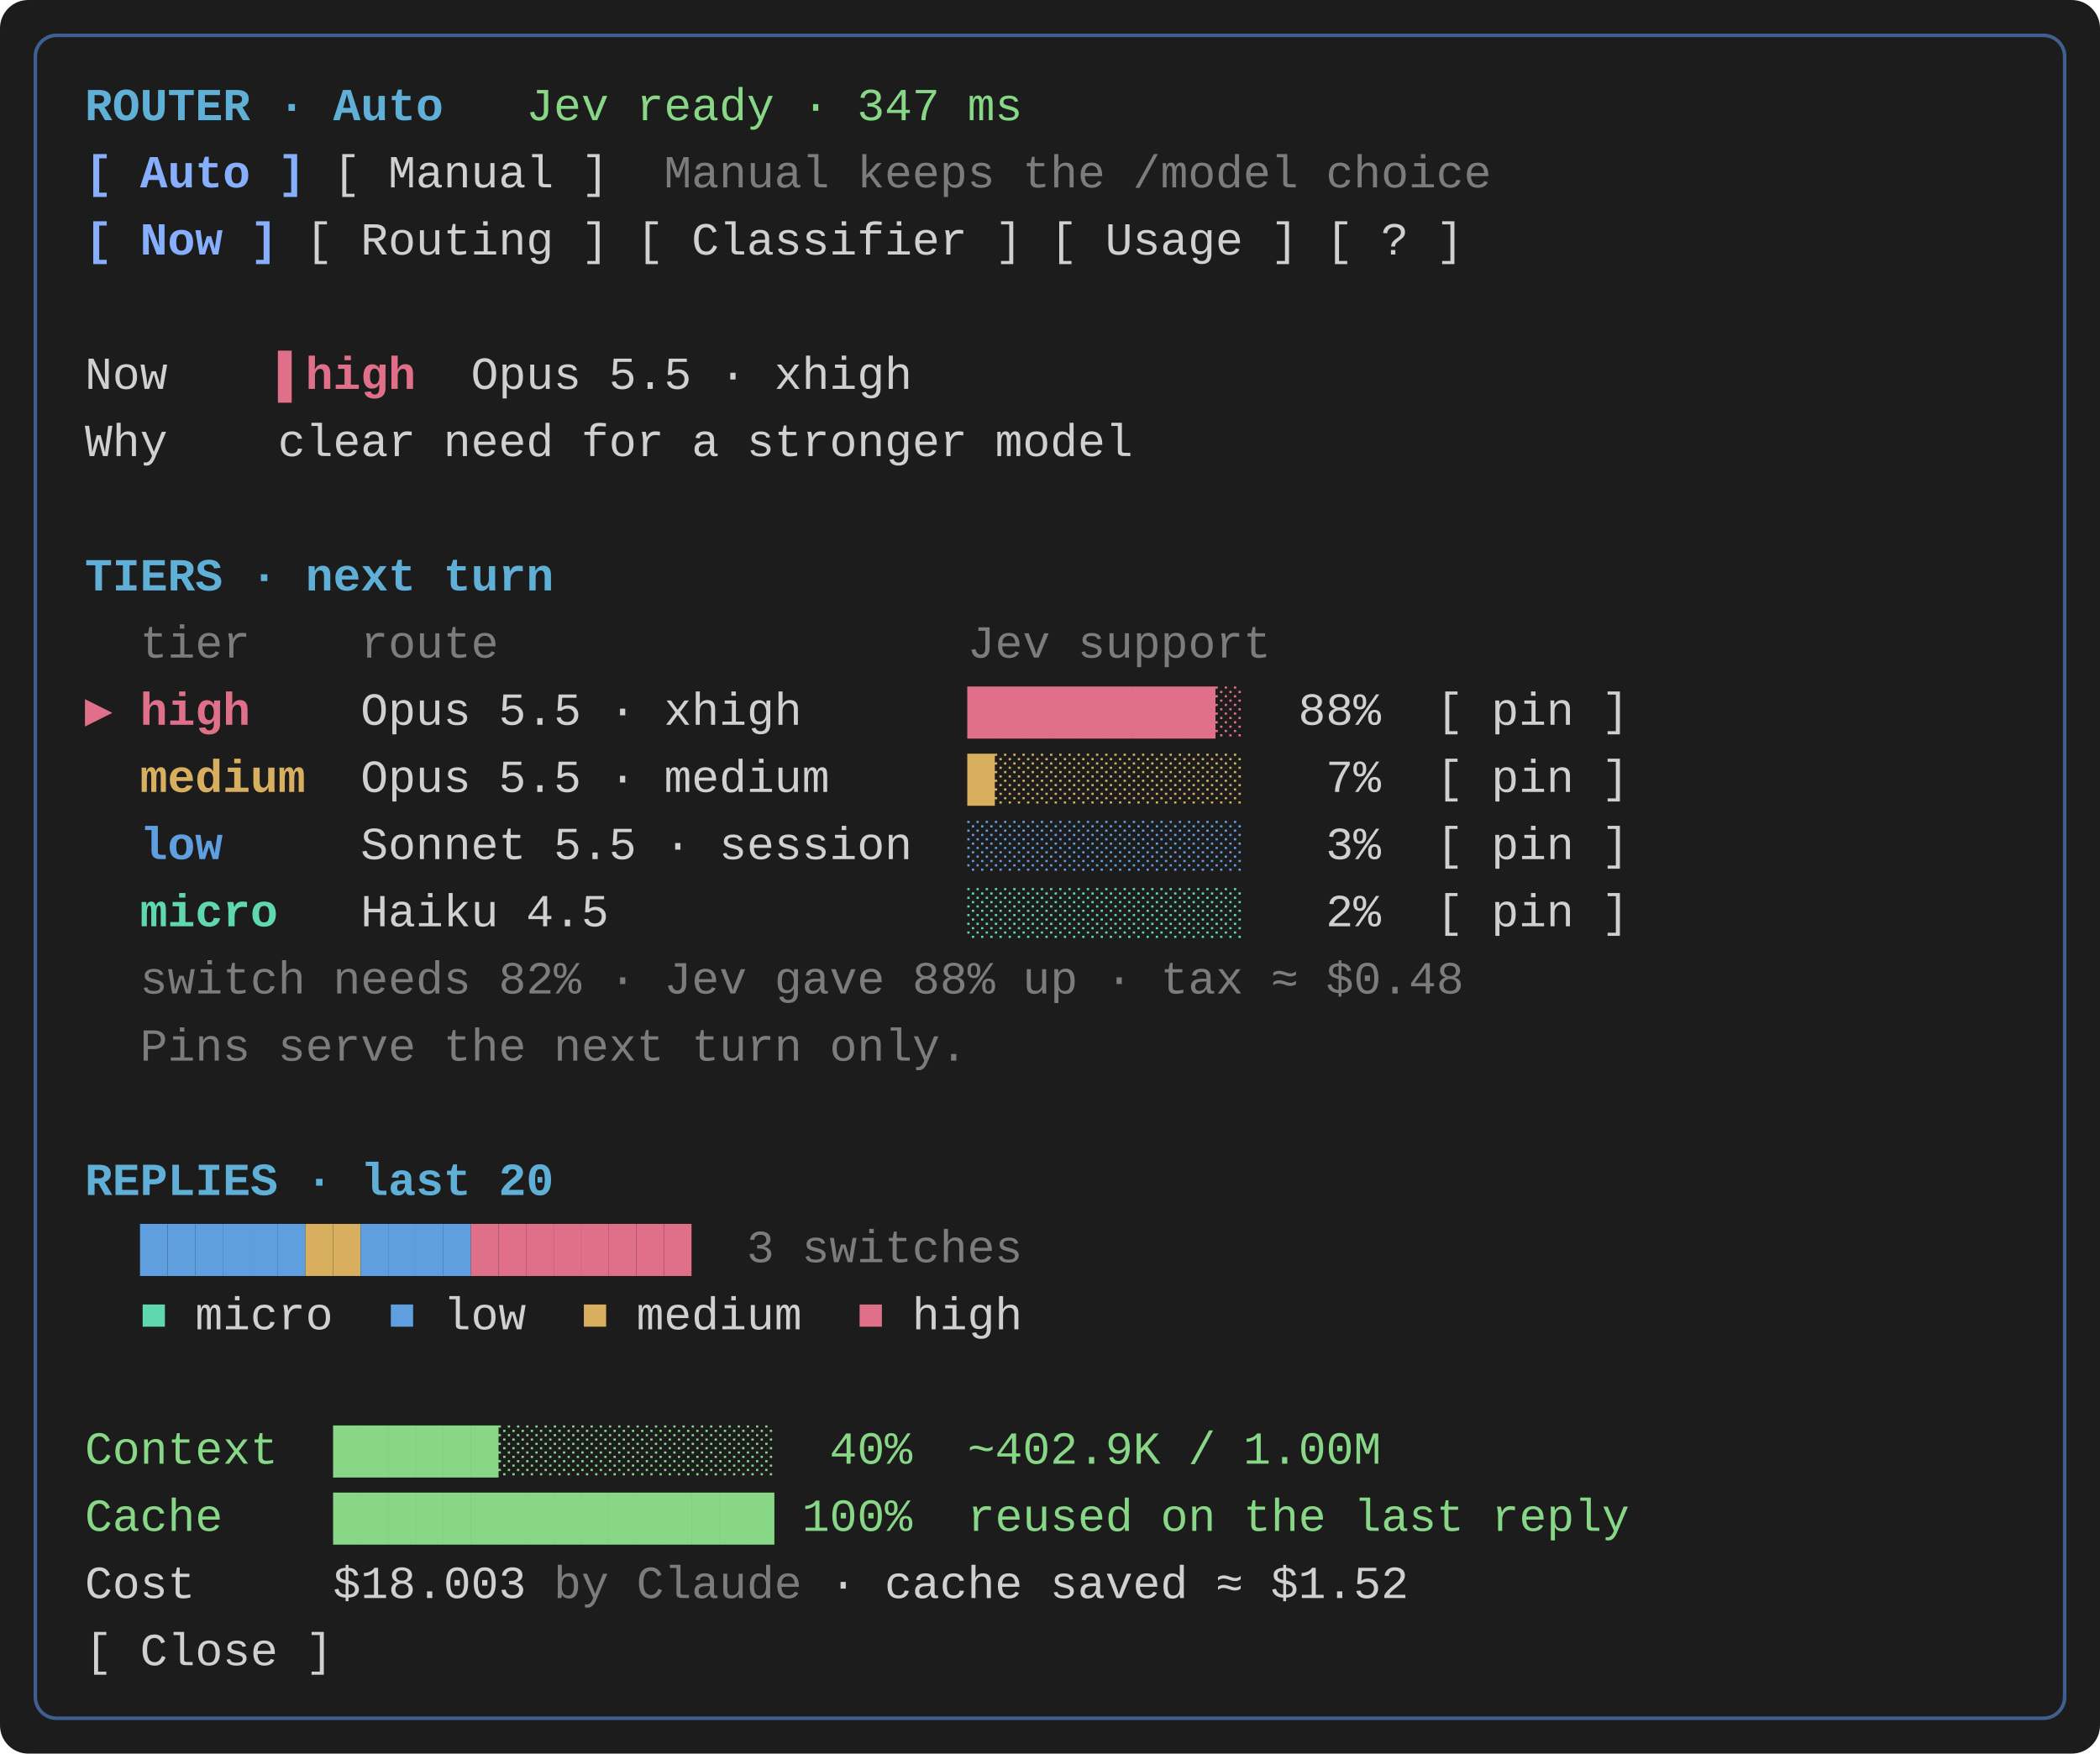
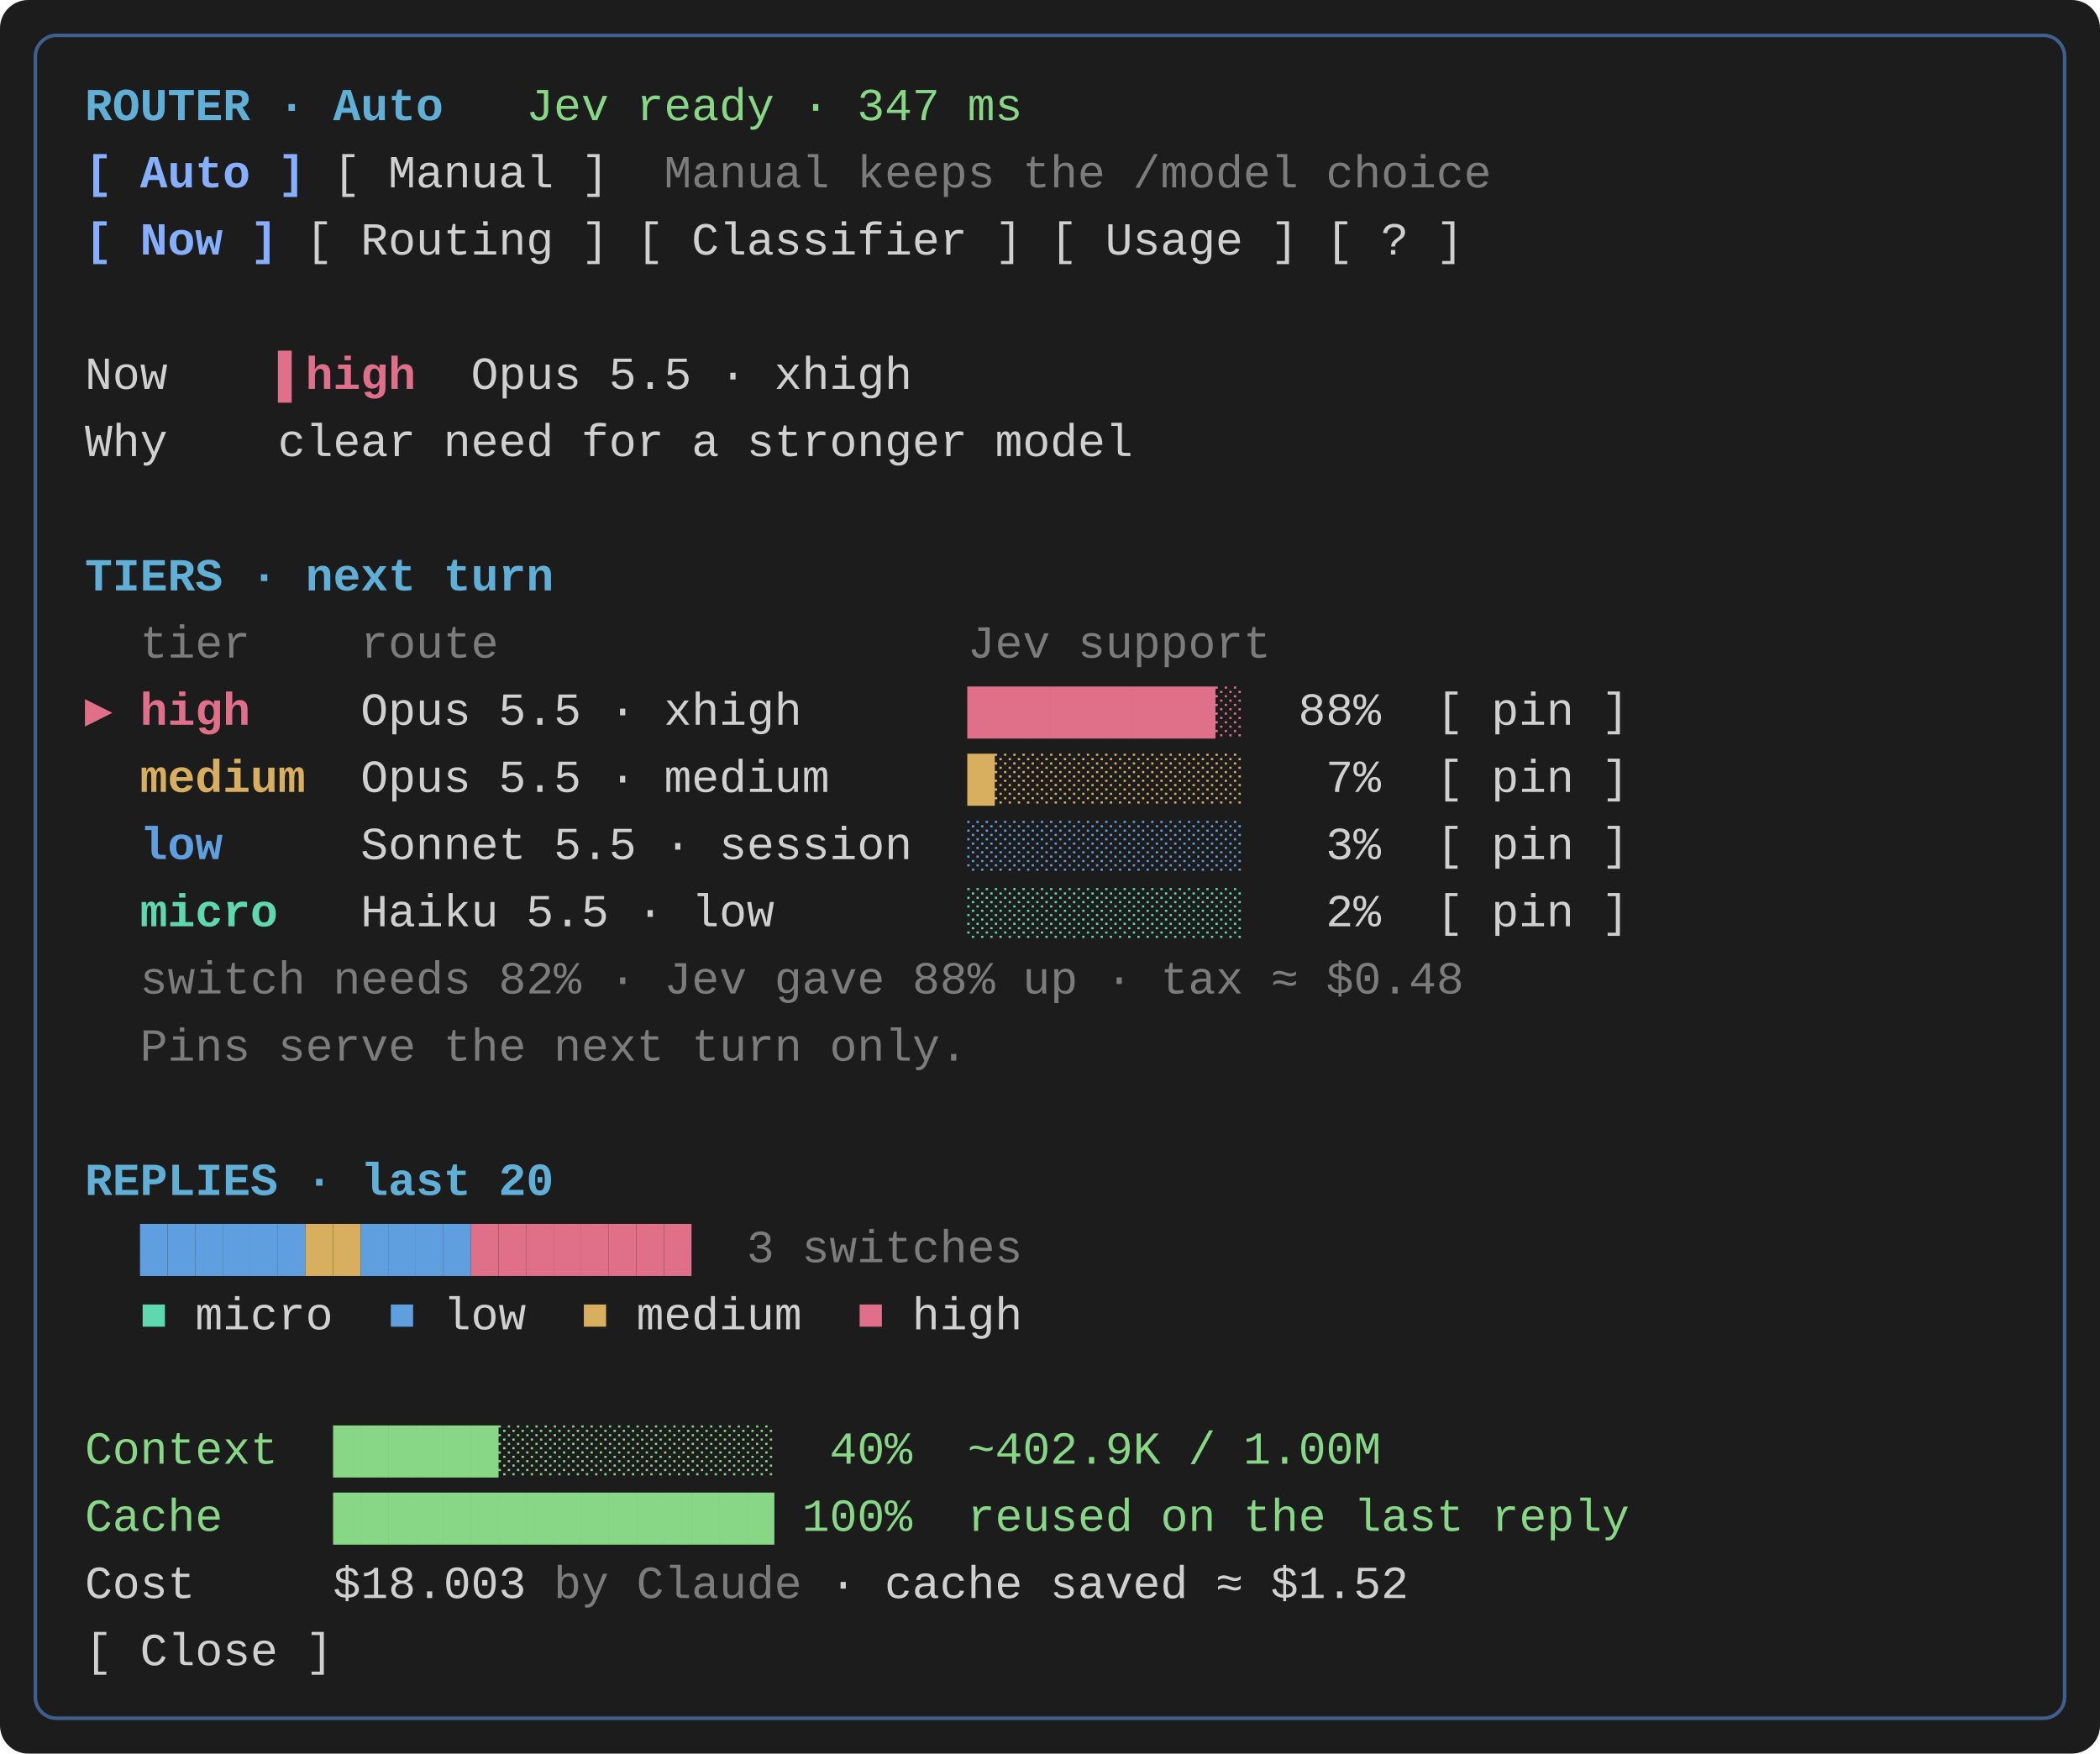
<svg xmlns="http://www.w3.org/2000/svg" viewBox="0 0 594 496" role="img" aria-labelledby="title desc">
  <style>
    text { font-family: ui-monospace, SFMono-Regular, Menlo, Consolas, 'Liberation Mono', monospace; font-size: 13px; }
    .cap { font-family: system-ui, -apple-system, 'Segoe UI', sans-serif; font-size: 12px; fill: #9a988f; }
  </style>
  <rect width="594" height="496" rx="8" fill="#1c1c1c" />
  <rect x="10" y="10" width="574" height="476" rx="6" fill="none" stroke="#3f5f8f" />
  <text x="24.0" y="34" fill="#5fafd7" font-weight="700" xml:space="preserve">ROUTER · Auto</text>
  <text x="148.8" y="34" fill="#87d787" xml:space="preserve">Jev ready · 347 ms</text>
  <text x="24.0" y="53" fill="#87afff" font-weight="700" xml:space="preserve">[ Auto ]</text>
  <text x="94.2" y="53" fill="#d0d0d0" xml:space="preserve">[ Manual ]</text>
  <text x="172.2" y="53" fill="#7c7c7c" xml:space="preserve">  Manual keeps the /model choice</text>
  <text x="24.0" y="72" fill="#87afff" font-weight="700" xml:space="preserve">[ Now ]</text>
  <text x="86.4" y="72" fill="#d0d0d0" xml:space="preserve">[ Routing ]</text>
  <text x="180.0" y="72" fill="#d0d0d0" xml:space="preserve">[ Classifier ]</text>
  <text x="297.0" y="72" fill="#d0d0d0" xml:space="preserve">[ Usage ]</text>
  <text x="375.0" y="72" fill="#d0d0d0" xml:space="preserve">[ ? ]</text>
  <text x="24.0" y="110" fill="#d0d0d0" xml:space="preserve">Now    </text>
  <text x="78.6" y="110" fill="#e0708a" font-weight="700" xml:space="preserve">▌high  </text>
  <text x="133.2" y="110" fill="#d0d0d0" xml:space="preserve">Opus 5.5 · xhigh</text>
  <text x="24.0" y="129" fill="#d0d0d0" xml:space="preserve">Why    </text>
  <text x="78.6" y="129" fill="#d0d0d0" xml:space="preserve">clear need for a stronger model</text>
  <text x="24.0" y="167" fill="#5fafd7" font-weight="700" xml:space="preserve">TIERS · next turn</text>
  <text x="24.0" y="186" fill="#7c7c7c" xml:space="preserve">  tier    route                 Jev support</text>
  <text x="24.0" y="205" fill="#e0708a" font-weight="700" xml:space="preserve">▶ </text>
  <text x="39.6" y="205" fill="#e0708a" font-weight="700" xml:space="preserve">high    </text>
  <text x="102.0" y="205" fill="#d0d0d0" xml:space="preserve">Opus 5.5 · xhigh      </text>
  <text x="273.6" y="205" fill="#e0708a" xml:space="preserve">█████████░</text>
  <text x="351.6" y="205" fill="#d0d0d0" xml:space="preserve">  88%  </text>
  <text x="406.2" y="205" fill="#d0d0d0" xml:space="preserve">[ pin ]</text>
  <text x="39.6" y="224" fill="#d7af5f" font-weight="700" xml:space="preserve">medium  </text>
  <text x="102.0" y="224" fill="#d0d0d0" xml:space="preserve">Opus 5.5 · medium     </text>
  <text x="273.6" y="224" fill="#d7af5f" xml:space="preserve">█░░░░░░░░░</text>
  <text x="351.6" y="224" fill="#d0d0d0" xml:space="preserve">   7%  </text>
  <text x="406.2" y="224" fill="#d0d0d0" xml:space="preserve">[ pin ]</text>
  <text x="39.6" y="243" fill="#5f9fe0" font-weight="700" xml:space="preserve">low     </text>
  <text x="102.0" y="243" fill="#d0d0d0" xml:space="preserve">Sonnet 5.5 · session  </text>
  <text x="273.6" y="243" fill="#5f9fe0" xml:space="preserve">░░░░░░░░░░</text>
  <text x="351.6" y="243" fill="#d0d0d0" xml:space="preserve">   3%  </text>
  <text x="406.2" y="243" fill="#d0d0d0" xml:space="preserve">[ pin ]</text>
  <text x="39.6" y="262" fill="#5fd7af" font-weight="700" xml:space="preserve">micro   </text>
-   <text x="102.0" y="262" fill="#d0d0d0" xml:space="preserve">Haiku 4.5             </text>
+   <text x="102.0" y="262" fill="#d0d0d0" xml:space="preserve">Haiku 5.5 · low       </text>
  <text x="273.6" y="262" fill="#5fd7af" xml:space="preserve">░░░░░░░░░░</text>
  <text x="351.6" y="262" fill="#d0d0d0" xml:space="preserve">   2%  </text>
  <text x="406.2" y="262" fill="#d0d0d0" xml:space="preserve">[ pin ]</text>
  <text x="24.0" y="281" fill="#7c7c7c" xml:space="preserve">  switch needs 82% · Jev gave 88% up · tax ≈ $0.48</text>
  <text x="24.0" y="300" fill="#7c7c7c" xml:space="preserve">  Pins serve the next turn only.</text>
  <text x="24.0" y="338" fill="#5fafd7" font-weight="700" xml:space="preserve">REPLIES · last 20</text>
  <text x="39.6" y="357" fill="#5f9fe0" font-weight="700" xml:space="preserve">█</text>
  <text x="47.4" y="357" fill="#5f9fe0" font-weight="700" xml:space="preserve">█</text>
  <text x="55.2" y="357" fill="#5f9fe0" font-weight="700" xml:space="preserve">█</text>
  <text x="63.0" y="357" fill="#5f9fe0" font-weight="700" xml:space="preserve">█</text>
  <text x="70.8" y="357" fill="#5f9fe0" font-weight="700" xml:space="preserve">█</text>
  <text x="78.6" y="357" fill="#5f9fe0" font-weight="700" xml:space="preserve">█</text>
  <text x="86.4" y="357" fill="#d7af5f" font-weight="700" xml:space="preserve">█</text>
  <text x="94.2" y="357" fill="#d7af5f" font-weight="700" xml:space="preserve">█</text>
  <text x="102.0" y="357" fill="#5f9fe0" font-weight="700" xml:space="preserve">█</text>
  <text x="109.8" y="357" fill="#5f9fe0" font-weight="700" xml:space="preserve">█</text>
  <text x="117.6" y="357" fill="#5f9fe0" font-weight="700" xml:space="preserve">█</text>
  <text x="125.4" y="357" fill="#5f9fe0" font-weight="700" xml:space="preserve">█</text>
  <text x="133.2" y="357" fill="#e0708a" font-weight="700" xml:space="preserve">█</text>
  <text x="141.0" y="357" fill="#e0708a" font-weight="700" xml:space="preserve">█</text>
  <text x="148.8" y="357" fill="#e0708a" font-weight="700" xml:space="preserve">█</text>
  <text x="156.6" y="357" fill="#e0708a" font-weight="700" xml:space="preserve">█</text>
  <text x="164.4" y="357" fill="#e0708a" font-weight="700" xml:space="preserve">█</text>
  <text x="172.2" y="357" fill="#e0708a" font-weight="700" xml:space="preserve">█</text>
  <text x="180.0" y="357" fill="#e0708a" font-weight="700" xml:space="preserve">█</text>
  <text x="187.8" y="357" fill="#e0708a" font-weight="700" xml:space="preserve">█</text>
  <text x="195.6" y="357" fill="#7c7c7c" xml:space="preserve">  3 switches</text>
  <text x="39.6" y="376" fill="#5fd7af" font-weight="700" xml:space="preserve">■ </text>
  <text x="55.2" y="376" fill="#d0d0d0" xml:space="preserve">micro  </text>
  <text x="109.8" y="376" fill="#5f9fe0" font-weight="700" xml:space="preserve">■ </text>
  <text x="125.4" y="376" fill="#d0d0d0" xml:space="preserve">low  </text>
  <text x="164.4" y="376" fill="#d7af5f" font-weight="700" xml:space="preserve">■ </text>
  <text x="180.0" y="376" fill="#d0d0d0" xml:space="preserve">medium  </text>
  <text x="242.4" y="376" fill="#e0708a" font-weight="700" xml:space="preserve">■ </text>
  <text x="258.0" y="376" fill="#d0d0d0" xml:space="preserve">high  </text>
  <text x="24.0" y="414" fill="#87d787" xml:space="preserve">Context  ██████░░░░░░░░░░  40%  ~402.9K / 1.00M</text>
  <text x="24.0" y="433" fill="#87d787" xml:space="preserve">Cache    ████████████████ 100%  reused on the last reply</text>
  <text x="24.0" y="452" fill="#d0d0d0" xml:space="preserve">Cost     $18.003 </text>
  <text x="156.6" y="452" fill="#7c7c7c" xml:space="preserve">by Claude</text>
  <text x="226.8" y="452" fill="#d0d0d0" xml:space="preserve"> · cache saved ≈ $1.52</text>
  <text x="24.0" y="471" fill="#d0d0d0" xml:space="preserve">[ Close ]</text>
</svg>
